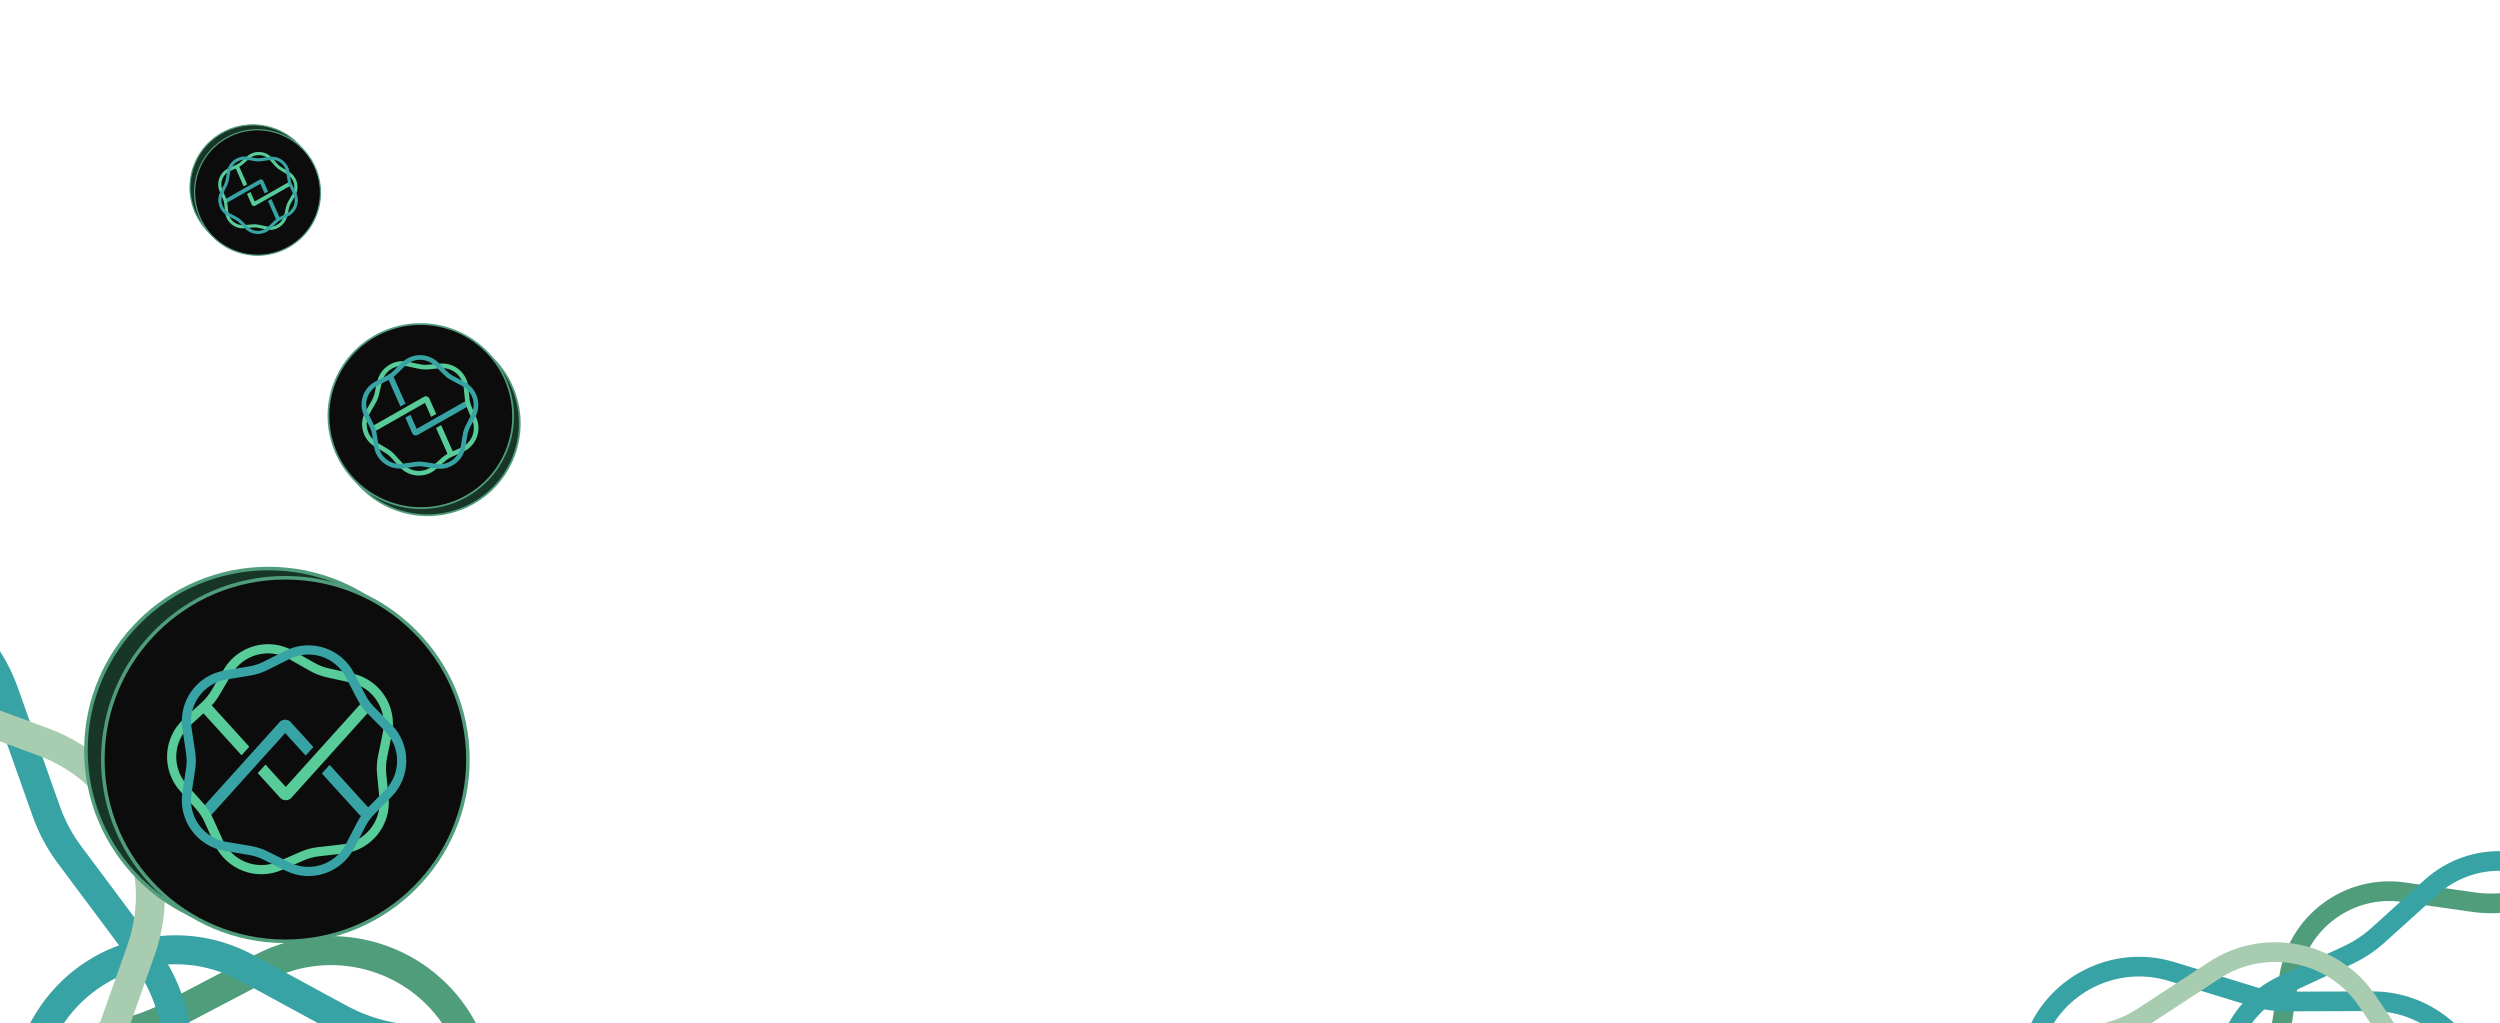
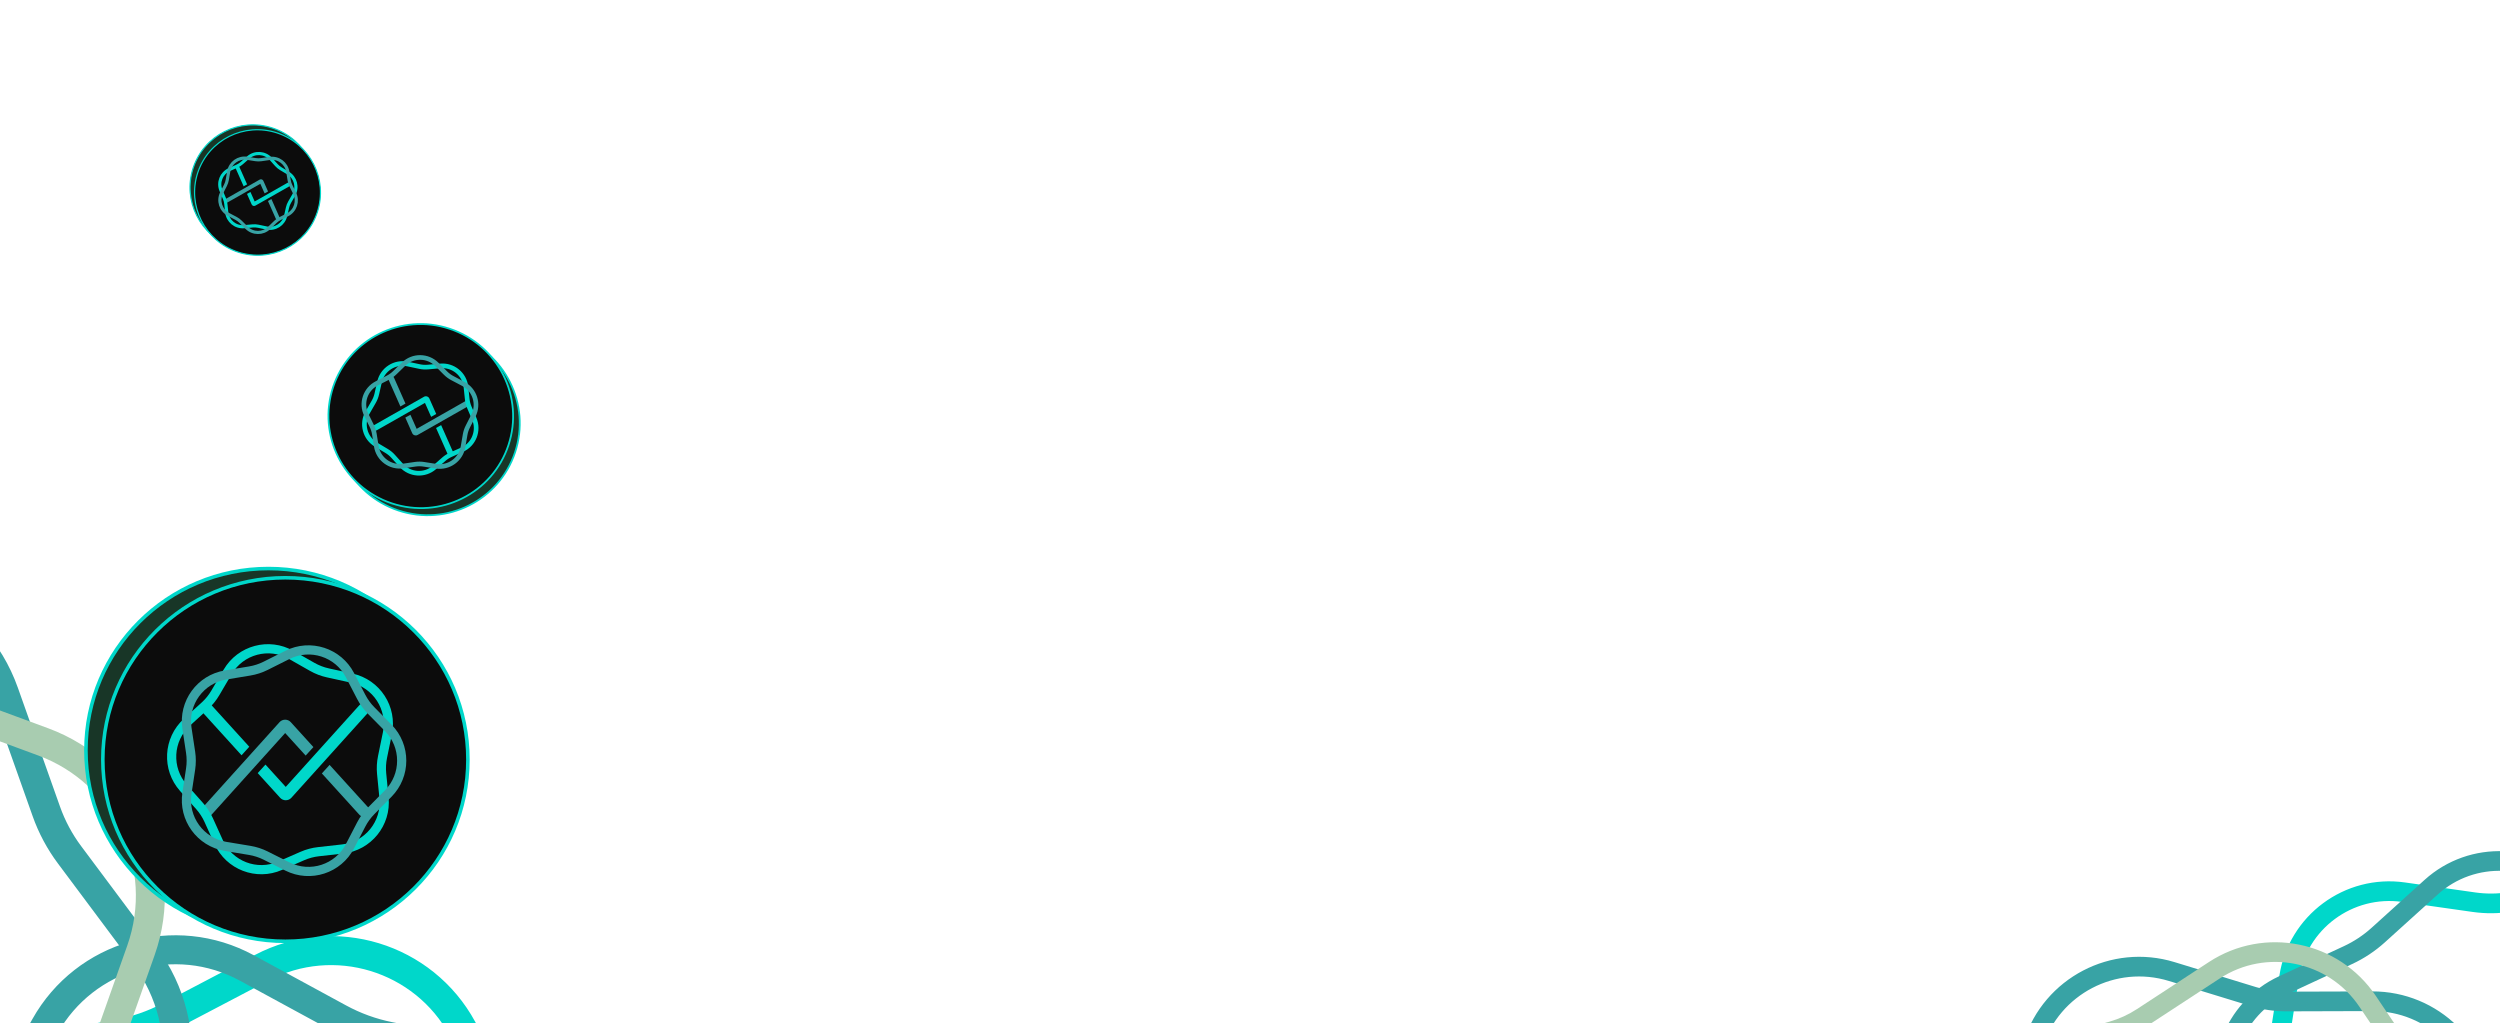
<svg xmlns="http://www.w3.org/2000/svg" width="1440" height="589" viewBox="0 0 1440 589" fill="none">
-   <path d="M289.218 648.83L260.486 595.844C239.798 557.694 192.298 543.245 153.872 563.414L100.501 591.426C90.762 596.537 80.31 600.152 69.495 602.151L10.223 613.103C-32.452 620.989 -60.872 661.7 -53.565 704.478L-43.417 763.893C-41.565 774.734 -41.356 785.792 -42.798 796.695L-50.697 856.451C-56.385 899.474 -26.449 939.083 16.493 945.353L76.136 954.062C87.019 955.651 97.6 958.869 107.524 963.609L161.914 989.588C201.074 1008.29 247.996 992.061 267.229 953.158L293.942 899.125C298.816 889.266 305.147 880.198 312.722 872.224L354.236 828.524C384.125 797.06 383.189 747.42 352.133 717.107L309 675.004C301.129 667.322 294.461 658.498 289.218 648.83ZM147.59 551.445C192.563 527.841 248.156 544.751 272.368 589.4L301.101 642.387C305.696 650.862 311.542 658.597 318.441 665.331L361.575 707.434C397.921 742.912 399.018 801.009 364.036 837.833L322.521 881.534C315.881 888.523 310.331 896.473 306.059 905.116L279.346 959.149C256.836 1004.68 201.92 1023.68 156.089 1001.78L101.699 975.807C92.999 971.651 83.723 968.83 74.183 967.437L14.54 958.728C-35.718 951.39 -70.754 905.032 -64.098 854.679L-56.198 794.923C-54.935 785.366 -55.118 775.672 -56.741 766.169L-66.889 706.754C-75.441 656.687 -42.179 609.041 7.767 599.811L67.039 588.859C76.519 587.107 85.682 583.937 94.219 579.457L147.59 551.445Z" fill="#509D7B" stroke="#509D7B" stroke-width="3.18" />
+   <path d="M289.218 648.83L260.486 595.844C239.798 557.694 192.298 543.245 153.872 563.414L100.501 591.426C90.762 596.537 80.31 600.152 69.495 602.151L10.223 613.103C-32.452 620.989 -60.872 661.7 -53.565 704.478L-43.417 763.893C-41.565 774.734 -41.356 785.792 -42.798 796.695L-50.697 856.451C-56.385 899.474 -26.449 939.083 16.493 945.353L76.136 954.062C87.019 955.651 97.6 958.869 107.524 963.609L161.914 989.588C201.074 1008.29 247.996 992.061 267.229 953.158L293.942 899.125C298.816 889.266 305.147 880.198 312.722 872.224L354.236 828.524C384.125 797.06 383.189 747.42 352.133 717.107L309 675.004C301.129 667.322 294.461 658.498 289.218 648.83ZM147.59 551.445C192.563 527.841 248.156 544.751 272.368 589.4L301.101 642.387C305.696 650.862 311.542 658.597 318.441 665.331L361.575 707.434C397.921 742.912 399.018 801.009 364.036 837.833L322.521 881.534C315.881 888.523 310.331 896.473 306.059 905.116L279.346 959.149C256.836 1004.68 201.92 1023.68 156.089 1001.78L101.699 975.807C92.999 971.651 83.723 968.83 74.183 967.437L14.54 958.728C-35.718 951.39 -70.754 905.032 -64.098 854.679L-56.198 794.923C-54.935 785.366 -55.118 775.672 -56.741 766.169L-66.889 706.754C-75.441 656.687 -42.179 609.041 7.767 599.811L67.039 588.859C76.519 587.107 85.682 583.937 94.219 579.457L147.59 551.445Z" fill="#00D7CA" stroke="#00D7CA" stroke-width="3.18" />
  <path d="M-17.964 673.055L-61.934 714.737C-93.43 744.593 -95.092 794.214 -65.666 826.111L-24.584 870.642C-17.127 878.725 -10.929 887.886 -6.199 897.815L19.855 952.513C38.517 991.693 85.196 1008.61 124.625 990.479L179.671 965.168C189.664 960.574 200.291 957.51 211.195 956.081L271.268 948.205C314.297 942.563 344.808 903.396 339.751 860.294L332.69 800.12C331.408 789.198 331.778 778.144 333.788 767.331L344.861 707.765C352.792 665.099 324.97 623.977 282.415 615.468L223.005 603.589C212.22 601.433 201.822 597.665 192.16 592.412L138.931 563.474C100.803 542.746 53.097 556.499 31.854 594.342L2.198 647.174C-3.186 656.764 -9.982 665.489 -17.964 673.055ZM-75.6 835.276C-110.04 797.945 -108.095 739.869 -71.233 704.927L-27.263 663.245C-20.267 656.613 -14.308 648.964 -9.589 640.557L20.067 587.725C44.929 543.435 100.764 527.339 145.387 551.598L198.616 580.536C207.086 585.141 216.201 588.444 225.655 590.334L285.066 602.213C334.871 612.172 367.433 660.3 358.15 710.235L347.077 769.801C345.315 779.28 344.991 788.97 346.114 798.545L353.175 858.719C359.095 909.164 323.385 955.004 273.025 961.607L212.953 969.483C203.393 970.736 194.077 973.422 185.318 977.449L130.272 1002.76C84.125 1023.98 29.493 1004.18 7.651 958.326L-18.403 903.628C-22.549 894.924 -27.982 886.893 -34.519 879.807L-75.6 835.276Z" fill="#38A3A5" stroke="#38A3A5" stroke-width="3.18" />
  <path d="M-384.857 467.035C-385.577 411.681 -341.689 366.021 -286.35 364.551L-213.743 362.622C-204.943 362.389 -196.229 360.831 -187.893 358.002L-119.112 334.661C-66.691 316.871 -9.703 344.502 8.795 396.677L33.067 465.135C36.008 473.432 40.183 481.238 45.449 488.292L88.902 546.493C122.02 590.852 113.352 653.588 69.447 687.305L11.84 731.543C4.858 736.904 -1.277 743.287 -6.358 750.475L-48.282 809.787C-80.236 854.991 -142.581 866.134 -188.214 834.797L-258.568 786.483L-250.917 775.34L-180.563 823.654C-141.024 850.806 -87.006 841.152 -59.32 801.984L-17.395 742.673C-11.531 734.376 -4.451 727.01 3.607 720.822L61.214 676.584C99.255 647.371 106.766 593.014 78.071 554.58L34.618 496.379C28.54 488.238 23.722 479.228 20.327 469.652L-3.944 401.194C-19.972 355.987 -69.349 332.047 -114.769 347.461L-183.549 370.802C-193.17 374.067 -203.228 375.865 -213.384 376.134L-285.991 378.063C-333.939 379.337 -371.965 418.899 -371.341 466.859L-370.231 552.197L-383.747 552.373L-384.857 467.035Z" fill="#38A3A5" stroke="#38A3A5" stroke-width="3.18" />
  <path d="M-217.556 835.511C-270.837 850.533 -326.3 819.958 -342.043 766.886L-366.408 684.744L-353.449 680.9L-329.084 763.042C-315.444 809.026 -267.388 835.517 -221.224 822.502L-150.995 802.701C-141.217 799.945 -131.079 798.676 -120.922 798.938L-47.98 800.82C-0.032 802.058 40.013 764.54 41.9 716.613L44.771 643.703C45.171 633.551 47.097 623.517 50.485 613.939L74.816 545.148C90.809 499.929 67.503 450.251 22.505 433.646L-45.95 408.385C-55.481 404.868 -64.429 399.935 -72.492 393.753L-130.397 349.356C-168.461 320.172 -222.91 326.986 -252.607 364.651L-305.656 431.932L-316.271 423.563L-263.222 356.282C-228.946 312.811 -166.104 304.946 -122.172 338.629L-64.267 383.027C-57.282 388.383 -49.529 392.656 -41.27 395.704L27.184 420.965C79.119 440.129 106.018 497.466 87.559 549.656L63.228 618.446C60.293 626.745 58.624 635.439 58.278 644.235L55.407 717.145C53.229 772.46 7.011 815.761 -48.328 814.333L-121.271 812.45C-130.071 812.223 -138.855 813.322 -147.327 815.711L-217.556 835.511Z" fill="#A8CCB0" stroke="#A8CCB0" stroke-width="3.18" />
-   <path d="M49.495 432.181C49.495 374.362 96.564 327.483 154.636 327.483C212.708 327.483 259.777 374.362 259.777 432.181C259.777 490.001 212.708 536.88 154.636 536.88C96.564 536.88 49.495 490.001 49.495 432.181Z" fill="#183627" stroke="#509D7B" stroke-width="2.051" />
-   <path d="M59.227 437.49C59.227 379.67 106.296 332.791 164.368 332.791C222.44 332.791 269.509 379.67 269.509 437.49C269.509 495.309 222.44 542.188 164.368 542.188C106.296 542.188 59.227 495.309 59.227 437.49Z" fill="#0C0C0C" stroke="#509D7B" stroke-width="2.051" />
+   <path d="M49.495 432.181C49.495 374.362 96.564 327.483 154.636 327.483C212.708 327.483 259.777 374.362 259.777 432.181C259.777 490.001 212.708 536.88 154.636 536.88C96.564 536.88 49.495 490.001 49.495 432.181Z" fill="#183627" stroke="#00D7CA" stroke-width="2.051" />
+   <path d="M59.227 437.49C59.227 379.67 106.296 332.791 164.368 332.791C222.44 332.791 269.509 379.67 269.509 437.49C269.509 495.309 222.44 542.188 164.368 542.188C106.296 542.188 59.227 495.309 59.227 437.49Z" fill="#0C0C0C" stroke="#00D7CA" stroke-width="2.051" />
  <path fill-rule="evenodd" clip-rule="evenodd" d="M189.84 440.576L212.059 465.046C213.28 466.39 213.143 468.437 211.752 469.617C210.361 470.798 208.244 470.665 207.023 469.32L185.391 445.497L189.84 440.576ZM180.523 430.316L176.057 435.219L164.262 422.228L121.833 469.311C120.618 470.66 118.501 470.801 117.106 469.625C115.71 468.45 115.565 466.404 116.78 465.055L161.026 415.956C162.729 414.067 165.763 414.061 167.473 415.944L180.523 430.316Z" fill="#38A3A5" />
-   <path fill-rule="evenodd" clip-rule="evenodd" d="M152.91 440.396L164.586 453.255L207.015 406.172C208.23 404.823 210.347 404.682 211.742 405.858C213.138 407.033 213.283 409.079 212.068 410.428L167.822 459.527C166.119 461.416 163.085 461.422 161.375 459.539L148.445 445.299L152.91 440.396ZM143.581 430.122L139.132 435.043L116.789 410.437C115.568 409.093 115.705 407.046 117.096 405.866C118.487 404.685 120.604 404.818 121.825 406.163L143.581 430.122Z" fill="#57CC99" />
-   <path d="M167.7 377.214C154.88 369.927 138.583 374.294 131.124 387.015L124.053 399.071C122.415 401.864 120.366 404.395 117.975 406.578L107.652 416C96.76 425.942 95.877 442.79 105.67 453.815L114.951 464.265C117.102 466.686 118.875 469.417 120.212 472.366L125.983 485.095C132.073 498.526 147.823 504.572 161.335 498.666L174.142 493.067C177.109 491.771 180.254 490.928 183.472 490.567L197.362 489.012C212.017 487.372 222.634 474.26 221.192 459.584L219.825 445.674C219.509 442.452 219.679 439.2 220.331 436.029L223.144 422.338C226.112 407.893 216.924 393.744 202.52 390.58L188.869 387.582C185.706 386.887 182.667 385.72 179.852 384.12L167.7 377.214Z" stroke="#57CC99" stroke-width="5.294" />
+   <path fill-rule="evenodd" clip-rule="evenodd" d="M152.91 440.396L164.586 453.255L207.015 406.172C208.23 404.823 210.347 404.682 211.742 405.858C213.138 407.033 213.283 409.079 212.068 410.428L167.822 459.527C166.119 461.416 163.085 461.422 161.375 459.539L148.445 445.299L152.91 440.396ZM143.581 430.122L139.132 435.043L116.789 410.437C115.568 409.093 115.705 407.046 117.096 405.866C118.487 404.685 120.604 404.818 121.825 406.163L143.581 430.122Z" fill="#00D7CA" />
+   <path d="M167.7 377.214C154.88 369.927 138.583 374.294 131.124 387.015L124.053 399.071C122.415 401.864 120.366 404.395 117.975 406.578L107.652 416C96.76 425.942 95.877 442.79 105.67 453.815L114.951 464.265C117.102 466.686 118.875 469.417 120.212 472.366L125.983 485.095C132.073 498.526 147.823 504.572 161.335 498.666L174.142 493.067C177.109 491.771 180.254 490.928 183.472 490.567L197.362 489.012C212.017 487.372 222.634 474.26 221.192 459.584L219.825 445.674C219.509 442.452 219.679 439.2 220.331 436.029L223.144 422.338C226.112 407.893 216.924 393.744 202.52 390.58L188.869 387.582C185.706 386.887 182.667 385.72 179.852 384.12L167.7 377.214Z" stroke="#00D7CA" stroke-width="5.294" />
  <path d="M223.614 457.09C233.971 446.592 233.971 429.721 223.614 419.223L213.736 409.211C211.462 406.906 209.548 404.271 208.059 401.396L201.589 388.908C194.805 375.814 178.759 370.601 165.575 377.206L153 383.507C150.105 384.957 147.008 385.963 143.814 386.492L129.937 388.786C115.388 391.191 105.471 404.84 107.68 419.421L109.786 433.327C110.27 436.529 110.27 439.785 109.786 442.986L107.68 456.893C105.471 471.473 115.388 485.122 129.937 487.528L143.814 489.822C147.008 490.35 150.105 491.357 153 492.807L165.575 499.107C178.76 505.713 194.805 500.499 201.589 487.406L208.059 474.917C209.548 472.042 211.462 469.408 213.736 467.103L223.614 457.09Z" stroke="#38A3A5" stroke-width="5.294" />
-   <path d="M296.681 260.524C287.466 288.288 257.393 303.297 229.508 294.041C201.623 284.786 186.493 254.773 195.709 227.01C204.924 199.246 234.997 184.238 262.882 193.493C290.767 202.749 305.897 232.761 296.681 260.524Z" fill="#183627" stroke="#509D7B" stroke-width="1.038" />
-   <path d="M292.854 256.424C283.639 284.188 253.566 299.196 225.681 289.941C197.796 280.686 182.666 250.673 191.881 222.91C201.097 195.146 231.17 180.138 259.055 189.393C286.939 198.649 302.069 228.661 292.854 256.424Z" fill="#0C0C0C" stroke="#509D7B" stroke-width="1.038" />
+   <path d="M296.681 260.524C287.466 288.288 257.393 303.297 229.508 294.041C201.623 284.786 186.493 254.773 195.709 227.01C204.924 199.246 234.997 184.238 262.882 193.493C290.767 202.749 305.897 232.761 296.681 260.524Z" fill="#183627" stroke="#00D7CA" stroke-width="1.038" />
+   <path d="M292.854 256.424C283.639 284.188 253.566 299.196 225.681 289.941C197.796 280.686 182.666 250.673 191.881 222.91C201.097 195.146 231.17 180.138 259.055 189.393C286.939 198.649 302.069 228.661 292.854 256.424Z" fill="#0C0C0C" stroke="#00D7CA" stroke-width="1.038" />
  <path fill-rule="evenodd" clip-rule="evenodd" d="M230.629 234.125L223.86 218.834C223.488 217.994 223.88 217.033 224.736 216.688C225.592 216.343 226.587 216.744 226.959 217.584L233.55 232.471L230.629 234.125ZM233.467 240.537L236.393 238.895L239.987 247.012L267.864 231.166C268.663 230.712 269.701 230.982 270.184 231.769C270.667 232.556 270.411 233.561 269.612 234.015L240.541 250.54C239.422 251.176 237.964 250.695 237.443 249.518L233.467 240.537Z" fill="#38A3A5" />
-   <path fill-rule="evenodd" clip-rule="evenodd" d="M248.333 240.098L244.776 232.062L216.899 247.908C216.1 248.362 215.061 248.092 214.579 247.306C214.096 246.519 214.352 245.513 215.151 245.059L244.222 228.535C245.341 227.899 246.799 228.38 247.32 229.557L251.259 238.455L248.333 240.098ZM251.175 246.518L254.096 244.864L260.903 260.24C261.275 261.081 260.883 262.041 260.027 262.387C259.171 262.732 258.176 262.33 257.804 261.49L251.175 246.518Z" fill="#57CC99" />
-   <path d="M231.161 268.079C236.156 273.621 244.677 274.122 250.287 269.203L255.603 264.54C256.835 263.46 258.222 262.571 259.718 261.904L266.177 259.025C272.992 255.988 276.101 248.038 273.156 241.183L270.364 234.686C269.718 233.181 269.301 231.587 269.129 229.958L268.387 222.926C267.604 215.506 261.004 210.092 253.575 210.775L246.533 211.422C244.902 211.572 243.257 211.475 241.654 211.136L234.737 209.668C227.438 208.121 220.251 212.724 218.604 220.001L217.043 226.898C216.682 228.496 216.082 230.03 215.263 231.449L211.73 237.575C208.003 244.038 210.16 252.297 216.572 256.111L222.649 259.727C224.057 260.564 225.331 261.609 226.427 262.826L231.161 268.079Z" stroke="#57CC99" stroke-width="2.678" />
+   <path fill-rule="evenodd" clip-rule="evenodd" d="M248.333 240.098L244.776 232.062L216.899 247.908C216.1 248.362 215.061 248.092 214.579 247.306C214.096 246.519 214.352 245.513 215.151 245.059L244.222 228.535C245.341 227.899 246.799 228.38 247.32 229.557L251.259 238.455L248.333 240.098ZM251.175 246.518L254.096 244.864L260.903 260.24C261.275 261.081 260.883 262.041 260.027 262.387C259.171 262.732 258.176 262.33 257.804 261.49L251.175 246.518Z" fill="#00D7CA" />
+   <path d="M231.161 268.079C236.156 273.621 244.677 274.122 250.287 269.203L255.603 264.54C256.835 263.46 258.222 262.571 259.718 261.904L266.177 259.025C272.992 255.988 276.101 248.038 273.156 241.183L270.364 234.686C269.718 233.181 269.301 231.587 269.129 229.958L268.387 222.926C267.604 215.506 261.004 210.092 253.575 210.775L246.533 211.422C244.902 211.572 243.257 211.475 241.654 211.136L234.737 209.668C227.438 208.121 220.251 212.724 218.604 220.001L217.043 226.898C216.682 228.496 216.082 230.03 215.263 231.449L211.73 237.575C208.003 244.038 210.16 252.297 216.572 256.111L222.649 259.727C224.057 260.564 225.331 261.609 226.427 262.826L231.161 268.079Z" stroke="#00D7CA" stroke-width="2.678" />
  <path d="M217.043 220.813C210.397 224.203 207.708 232.304 211.008 238.996L214.156 245.378C214.88 246.847 215.379 248.417 215.636 250.035L216.753 257.063C217.923 264.431 224.797 269.492 232.181 268.421L239.223 267.4C240.844 267.165 242.492 267.176 244.11 267.431L251.139 268.541C258.508 269.705 265.445 264.732 266.709 257.378L267.914 250.365C268.191 248.751 268.71 247.187 269.453 245.727L272.681 239.385C276.065 232.736 273.479 224.601 266.876 221.128L260.579 217.814C259.129 217.051 257.802 216.075 256.643 214.917L251.609 209.887C246.331 204.614 237.796 204.56 232.451 209.766L227.354 214.732C226.181 215.875 224.842 216.835 223.382 217.579L217.043 220.813Z" stroke="#38A3A5" stroke-width="2.678" />
-   <path d="M111.3 96.648C117.583 77.719 138.086 67.487 157.098 73.797C176.11 80.108 186.425 100.57 180.142 119.499C173.859 138.428 153.356 148.66 134.344 142.35C115.332 136.04 105.017 115.578 111.3 96.648Z" fill="#183627" stroke="#509D7B" stroke-width="0.708" />
-   <path d="M113.909 99.444C120.192 80.515 140.696 70.282 159.707 76.593C178.719 82.903 189.034 103.365 182.751 122.294C176.469 141.223 155.965 151.456 136.953 145.145C117.942 138.835 107.626 118.373 113.909 99.444Z" fill="#0C0C0C" stroke="#509D7B" stroke-width="0.708" />
+   <path d="M111.3 96.648C117.583 77.719 138.086 67.487 157.098 73.797C176.11 80.108 186.425 100.57 180.142 119.499C173.859 138.428 153.356 148.66 134.344 142.35C115.332 136.04 105.017 115.578 111.3 96.648Z" fill="#183627" stroke="#00D7CA" stroke-width="0.708" />
+   <path d="M113.909 99.444C120.192 80.515 140.696 70.282 159.707 76.593C178.719 82.903 189.034 103.365 182.751 122.294C176.469 141.223 155.965 151.456 136.953 145.145C117.942 138.835 107.626 118.373 113.909 99.444Z" fill="#0C0C0C" stroke="#00D7CA" stroke-width="0.708" />
  <path fill-rule="evenodd" clip-rule="evenodd" d="M156.334 114.647L160.949 125.073C161.203 125.646 160.935 126.301 160.352 126.536C159.768 126.771 159.089 126.498 158.836 125.925L154.342 115.775L156.334 114.647ZM154.398 110.276L152.404 111.396L149.954 105.861L130.947 116.665C130.403 116.974 129.694 116.79 129.365 116.254C129.036 115.718 129.211 115.032 129.755 114.722L149.576 103.456C150.339 103.023 151.333 103.351 151.688 104.153L154.398 110.276Z" fill="#38A3A5" />
-   <path fill-rule="evenodd" clip-rule="evenodd" d="M144.263 110.576L146.688 116.054L165.695 105.25C166.239 104.941 166.948 105.125 167.277 105.661C167.606 106.198 167.431 106.883 166.887 107.193L147.066 118.459C146.303 118.892 145.309 118.564 144.954 117.762L142.268 111.695L144.263 110.576ZM142.325 106.198L140.334 107.326L135.693 96.842C135.439 96.27 135.707 95.614 136.29 95.379C136.874 95.144 137.553 95.418 137.806 95.99L142.325 106.198Z" fill="#57CC99" />
-   <path d="M155.971 91.498C152.565 87.719 146.756 87.378 142.931 90.732L139.306 93.911C138.467 94.647 137.521 95.253 136.501 95.708L132.097 97.671C127.451 99.742 125.331 105.162 127.339 109.835L129.242 114.265C129.683 115.291 129.967 116.378 130.084 117.489L130.591 122.283C131.125 127.342 135.624 131.033 140.689 130.567L145.49 130.126C146.603 130.024 147.724 130.09 148.817 130.322L153.533 131.322C158.509 132.377 163.41 129.238 164.532 124.277L165.596 119.575C165.843 118.485 166.252 117.439 166.81 116.472L169.219 112.295C171.76 107.889 170.289 102.258 165.918 99.657L161.774 97.192C160.814 96.621 159.946 95.909 159.198 95.079L155.971 91.498Z" stroke="#57CC99" stroke-width="1.826" />
+   <path fill-rule="evenodd" clip-rule="evenodd" d="M144.263 110.576L146.688 116.054L165.695 105.25C166.239 104.941 166.948 105.125 167.277 105.661C167.606 106.198 167.431 106.883 166.887 107.193L147.066 118.459C146.303 118.892 145.309 118.564 144.954 117.762L142.268 111.695L144.263 110.576ZM142.325 106.198L140.334 107.326L135.693 96.842C135.439 96.27 135.707 95.614 136.29 95.379C136.874 95.144 137.553 95.418 137.806 95.99L142.325 106.198Z" fill="#00D7CA" />
+   <path d="M155.971 91.498C152.565 87.719 146.756 87.378 142.931 90.732L139.306 93.911C138.467 94.647 137.521 95.253 136.501 95.708L132.097 97.671C127.451 99.742 125.331 105.162 127.339 109.835L129.242 114.265C129.683 115.291 129.967 116.378 130.084 117.489L130.591 122.283C131.125 127.342 135.624 131.033 140.689 130.567L145.49 130.126C146.603 130.024 147.724 130.09 148.817 130.322L153.533 131.322C158.509 132.377 163.41 129.238 164.532 124.277L165.596 119.575C165.843 118.485 166.252 117.439 166.81 116.472L169.219 112.295C171.76 107.889 170.289 102.258 165.918 99.657L161.774 97.192C160.814 96.621 159.946 95.909 159.198 95.079L155.971 91.498Z" stroke="#00D7CA" stroke-width="1.826" />
  <path d="M165.596 123.724C170.127 121.412 171.961 115.889 169.711 111.327L167.565 106.976C167.071 105.974 166.731 104.903 166.556 103.8L165.794 99.009C164.996 93.985 160.31 90.535 155.276 91.265L150.474 91.961C149.369 92.121 148.246 92.114 147.143 91.94L142.35 91.183C137.326 90.389 132.596 93.78 131.735 98.794L130.913 103.575C130.724 104.676 130.37 105.742 129.863 106.737L127.663 111.061C125.356 115.595 127.119 121.141 131.621 123.509L135.914 125.768C136.903 126.288 137.807 126.954 138.597 127.744L142.03 131.173C145.628 134.768 151.448 134.805 155.091 131.255L158.566 127.87C159.367 127.09 160.279 126.436 161.274 125.928L165.596 123.724Z" stroke="#38A3A5" stroke-width="1.826" />
-   <path d="M1424.36 524.204L1383.86 518.446C1354.7 514.3 1327.62 534.352 1323.08 563.453L1316.77 603.872C1315.62 611.247 1313.36 618.406 1310.08 625.11L1292.09 661.849C1279.14 688.3 1289.84 720.251 1316.11 733.562L1352.6 752.051C1359.26 755.424 1365.37 759.781 1370.73 764.974L1400.12 793.439C1421.27 813.932 1454.96 813.627 1475.74 792.753L1504.6 763.76C1509.87 758.47 1515.9 754.003 1522.5 750.51L1558.65 731.363C1584.67 717.577 1594.8 685.437 1581.36 659.225L1562.71 622.819C1559.31 616.176 1556.92 609.059 1555.64 601.706L1548.6 561.408C1543.53 532.394 1516.09 512.836 1487.01 517.51L1446.62 524.002C1439.25 525.187 1431.75 525.255 1424.36 524.204ZM1314.01 562.039C1319.33 527.98 1351.02 504.511 1385.15 509.364L1425.65 515.122C1432.13 516.043 1438.71 515.983 1445.17 514.945L1485.56 508.453C1519.59 502.983 1551.7 525.873 1557.64 559.83L1564.67 600.127C1565.8 606.573 1567.89 612.812 1570.87 618.635L1589.53 655.042C1605.25 685.72 1593.4 723.335 1562.94 739.47L1526.79 758.617C1521.01 761.679 1515.72 765.595 1511.1 770.232L1482.24 799.225C1457.93 823.655 1418.49 824.013 1393.73 800.027L1364.35 771.563C1359.65 767.01 1354.29 763.191 1348.46 760.234L1311.97 741.746C1281.22 726.167 1268.69 688.772 1283.85 657.814L1301.84 621.075C1304.72 615.199 1306.7 608.923 1307.71 602.458L1314.01 562.039Z" fill="#509D7B" stroke="#509D7B" stroke-width="2.159" />
+   <path d="M1424.36 524.204L1383.86 518.446C1354.7 514.3 1327.62 534.352 1323.08 563.453L1316.77 603.872C1315.62 611.247 1313.36 618.406 1310.08 625.11L1292.09 661.849C1279.14 688.3 1289.84 720.251 1316.11 733.562L1352.6 752.051C1359.26 755.424 1365.37 759.781 1370.73 764.974L1400.12 793.439C1421.27 813.932 1454.96 813.627 1475.74 792.753L1504.6 763.76C1509.87 758.47 1515.9 754.003 1522.5 750.51L1558.65 731.363C1584.67 717.577 1594.8 685.437 1581.36 659.225L1562.71 622.819C1559.31 616.176 1556.92 609.059 1555.64 601.706L1548.6 561.408C1543.53 532.394 1516.09 512.836 1487.01 517.51L1446.62 524.002C1439.25 525.187 1431.75 525.255 1424.36 524.204ZM1314.01 562.039C1319.33 527.98 1351.02 504.511 1385.15 509.364L1425.65 515.122C1432.13 516.043 1438.71 515.983 1445.17 514.945L1485.56 508.453C1519.59 502.983 1551.7 525.873 1557.64 559.83L1564.67 600.127C1565.8 606.573 1567.89 612.812 1570.87 618.635L1589.53 655.042C1605.25 685.72 1593.4 723.335 1562.94 739.47L1526.79 758.617C1521.01 761.679 1515.72 765.595 1511.1 770.232L1482.24 799.225C1457.93 823.655 1418.49 824.013 1393.73 800.027L1364.35 771.563C1359.65 767.01 1354.29 763.191 1348.46 760.234L1311.97 741.746C1281.22 726.167 1268.69 688.772 1283.85 657.814L1301.84 621.075C1304.72 615.199 1306.7 608.923 1307.71 602.458L1314.01 562.039Z" fill="#00D7CA" stroke="#00D7CA" stroke-width="2.159" />
  <path d="M1313.37 701.451L1318.32 742.272C1321.86 771.511 1348.24 792.478 1377.53 789.332L1418.41 784.941C1425.83 784.143 1433.33 784.468 1440.65 785.904L1481 793.815C1509.91 799.481 1538 780.874 1544.06 752.05L1552.51 711.811C1554.05 704.506 1556.68 697.474 1560.3 690.952L1580.3 655.021C1594.62 629.284 1585.6 596.816 1560.06 582.148L1524.4 561.67C1517.93 557.953 1512.06 553.283 1506.97 547.815L1478.98 517.698C1458.93 496.125 1425.26 494.667 1403.42 514.425L1372.93 542.009C1367.39 547.016 1361.13 551.161 1354.36 554.305L1317.07 571.622C1290.36 584.027 1278.57 615.593 1290.61 642.472L1307.42 679.997C1310.47 686.809 1312.48 694.042 1313.37 701.451ZM1378.51 798.454C1344.23 802.135 1313.36 777.596 1309.21 743.375L1304.27 702.555C1303.48 696.059 1301.72 689.719 1299.05 683.748L1282.23 646.222C1268.14 614.764 1281.94 577.82 1313.21 563.302L1350.5 545.984C1356.43 543.228 1361.92 539.595 1366.77 535.205L1397.27 507.622C1422.83 484.497 1462.23 486.204 1485.7 511.452L1513.69 541.57C1518.15 546.362 1523.3 550.457 1528.97 553.715L1564.63 574.193C1594.52 591.36 1605.07 629.359 1588.31 659.481L1568.32 695.412C1565.14 701.13 1562.84 707.294 1561.49 713.697L1553.03 753.937C1545.95 787.671 1513.07 809.449 1479.24 802.817L1438.89 794.907C1432.47 793.648 1425.89 793.363 1419.39 794.062L1378.51 798.454Z" fill="#38A3A5" stroke="#38A3A5" stroke-width="2.159" />
  <path d="M1131.48 798.26C1101.01 776.275 1093.87 733.89 1115.44 703.13L1143.74 662.769C1147.17 657.878 1149.84 652.498 1151.67 646.81L1166.75 599.879C1178.25 564.111 1216.35 544.216 1252.27 555.225L1299.4 569.67C1305.12 571.421 1311.06 572.302 1317.03 572.283L1366.33 572.125C1403.9 572.004 1434.59 602.093 1435.22 639.658L1436.05 688.945C1436.15 694.919 1437.15 700.843 1439.01 706.519L1454.39 753.352C1466.12 789.046 1446.99 827.537 1411.46 839.744L1356.68 858.564L1353.7 849.888L1408.48 831.068C1439.26 820.491 1455.84 787.142 1445.68 756.215L1430.3 709.382C1428.14 702.831 1426.99 695.993 1426.88 689.099L1426.05 639.811C1425.5 607.264 1398.91 581.194 1366.36 581.298L1317.06 581.456C1310.17 581.478 1303.31 580.462 1296.71 578.441L1249.58 563.996C1218.46 554.457 1185.45 571.695 1175.49 602.686L1160.41 649.617C1158.3 656.181 1155.21 662.391 1151.25 668.036L1122.95 708.397C1104.26 735.049 1110.45 771.772 1136.85 790.821L1183.82 824.717L1178.45 832.156L1131.48 798.26Z" fill="#38A3A5" stroke="#38A3A5" stroke-width="2.159" />
  <path d="M1399.98 856.028C1386.63 891.146 1347.54 909.02 1312.25 896.145L1257.62 876.219L1260.76 867.601L1315.39 887.527C1345.97 898.682 1379.84 883.195 1391.41 852.768L1409.01 806.479C1411.46 800.034 1414.86 793.995 1419.11 788.564L1449.63 749.562C1469.69 723.925 1465.43 686.928 1440.06 666.523L1401.48 635.482C1396.1 631.16 1391.41 626.053 1387.56 620.334L1359.9 579.26C1341.71 552.26 1305.21 544.881 1277.97 562.698L1236.52 589.802C1230.75 593.576 1224.44 596.459 1217.82 598.355L1170.2 611.972C1138.91 620.923 1120.61 653.36 1129.13 684.776L1144.36 740.895L1135.51 743.297L1120.28 687.178C1110.44 650.919 1131.56 613.483 1167.68 603.152L1215.29 589.535C1221.04 587.893 1226.5 585.394 1231.5 582.124L1272.95 555.02C1304.39 534.457 1346.52 542.974 1367.51 574.135L1395.17 615.209C1398.51 620.165 1402.57 624.589 1407.23 628.334L1445.81 659.375C1475.09 682.925 1480 725.625 1456.85 755.215L1426.34 794.217C1422.66 798.922 1419.71 804.155 1417.58 809.74L1399.98 856.028Z" fill="#A8CCB0" stroke="#A8CCB0" stroke-width="2.159" />
</svg>
